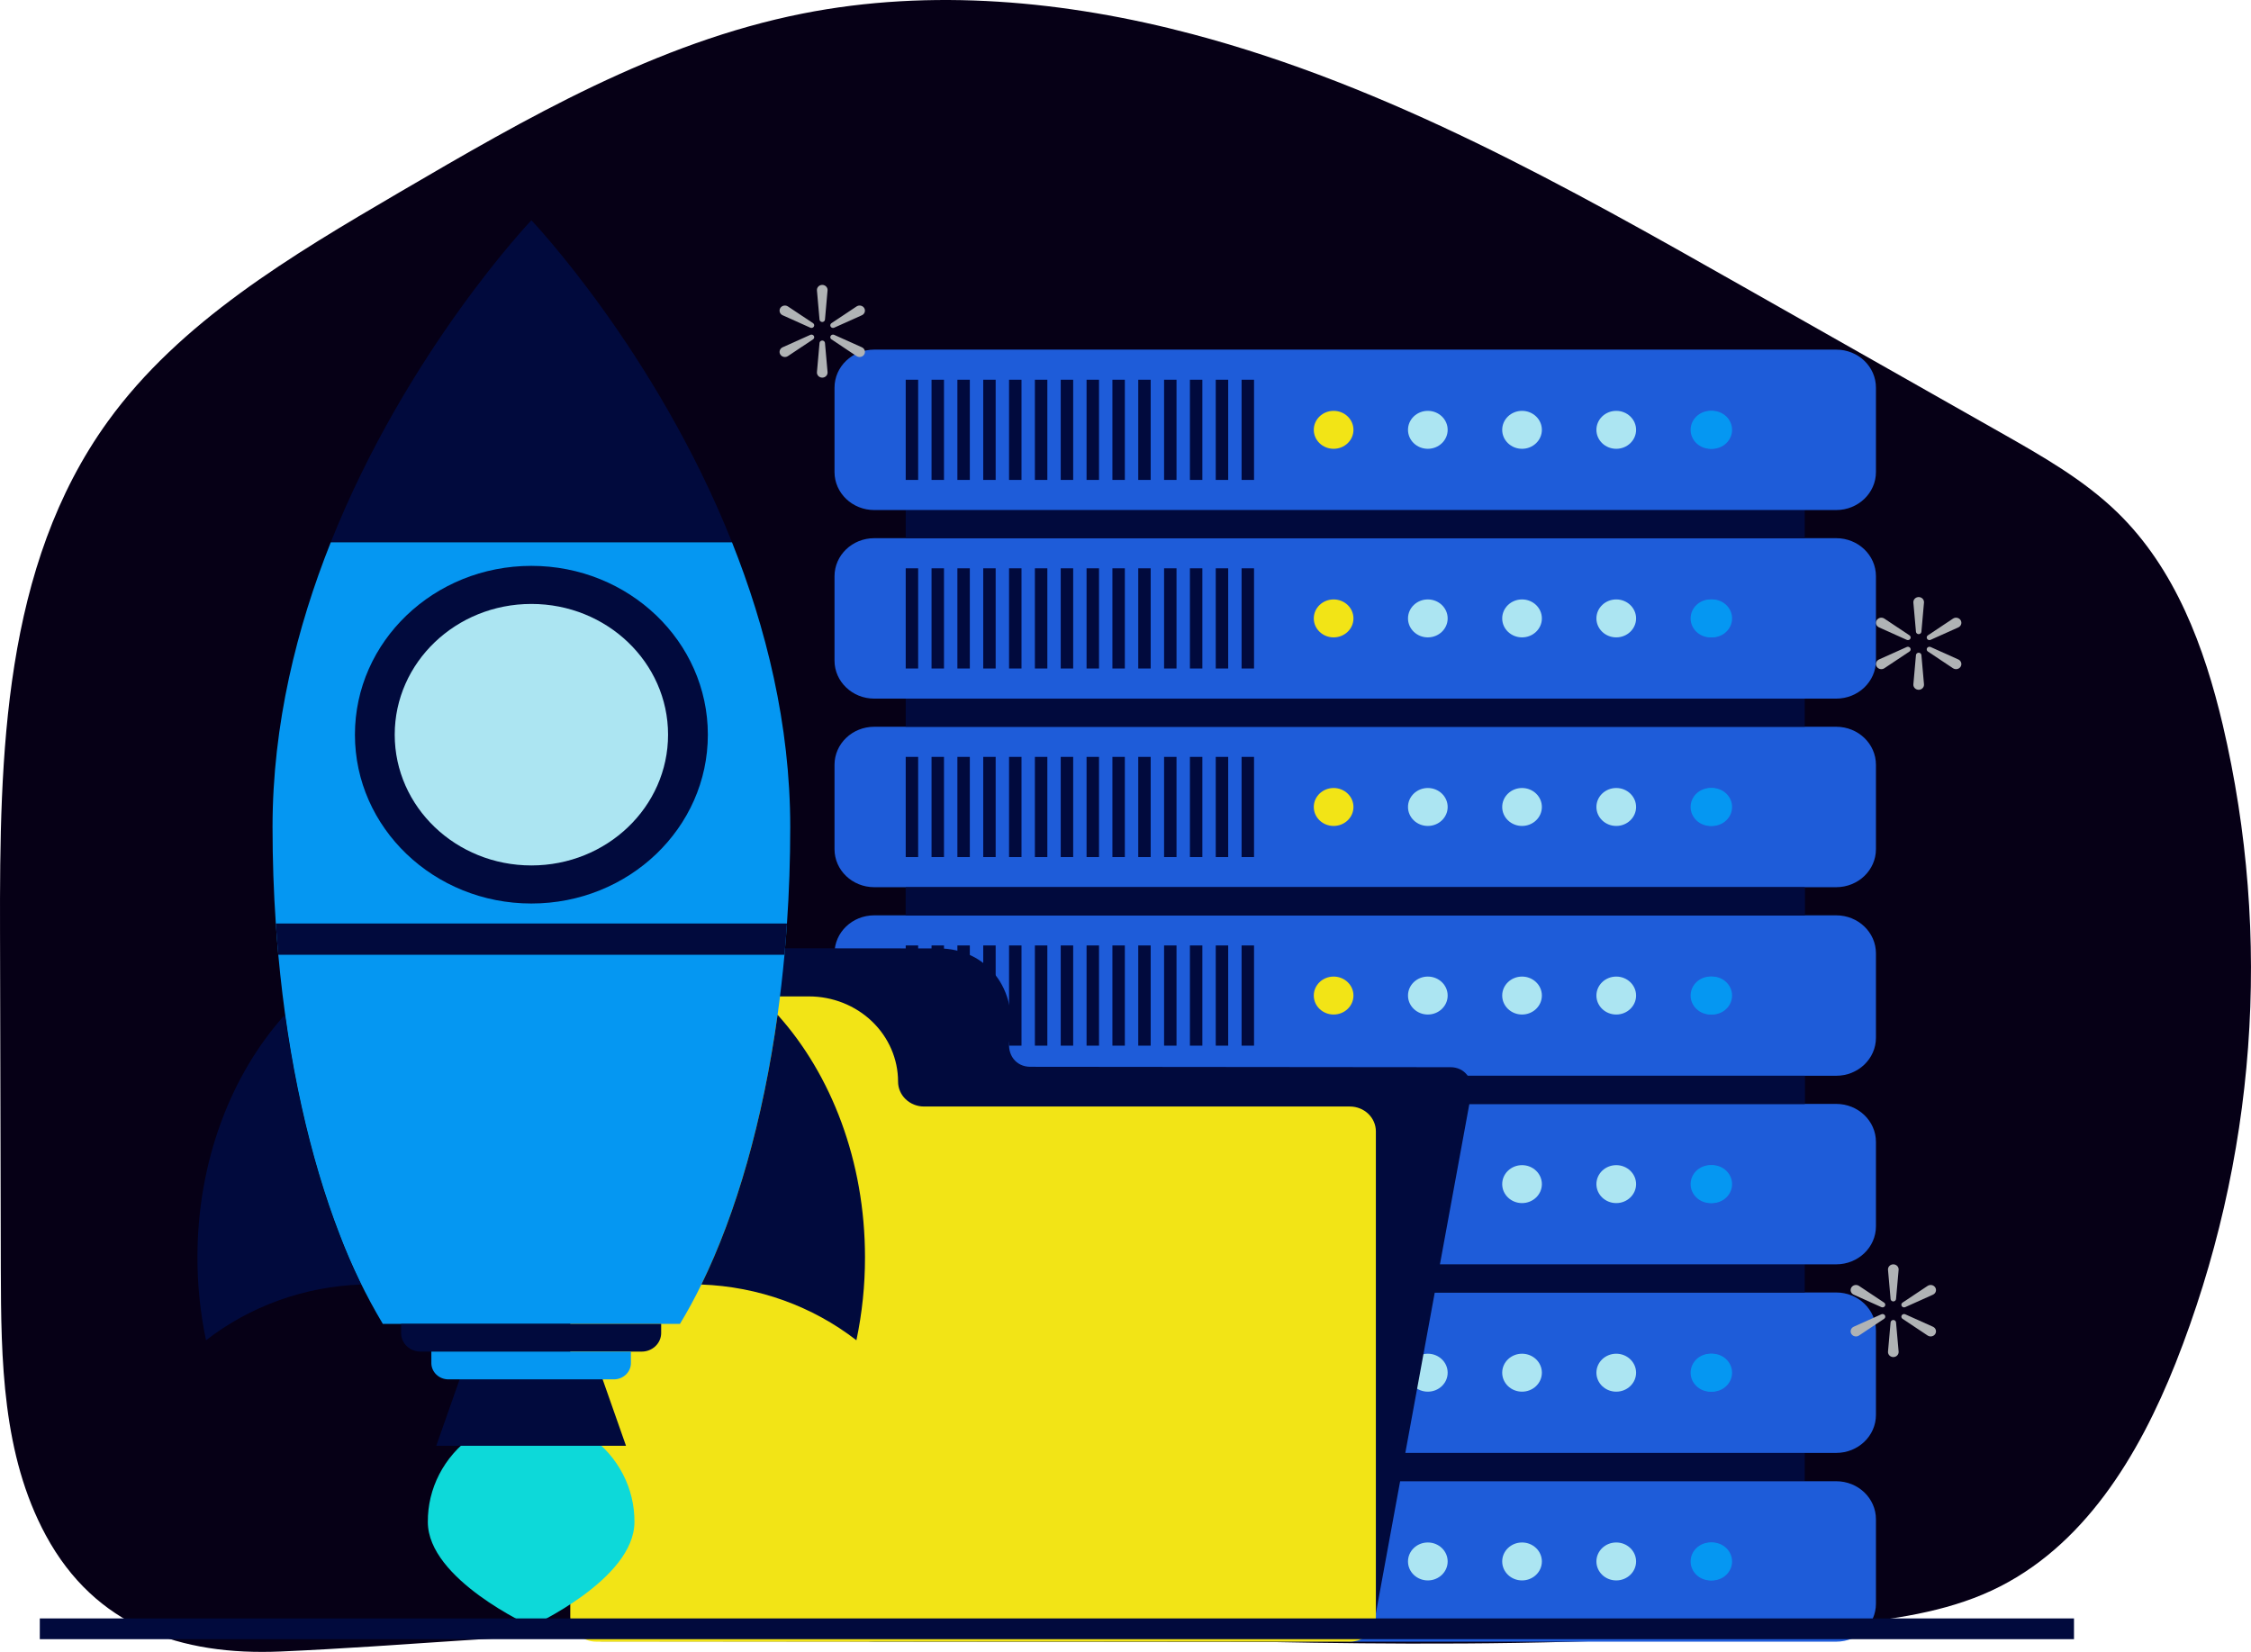
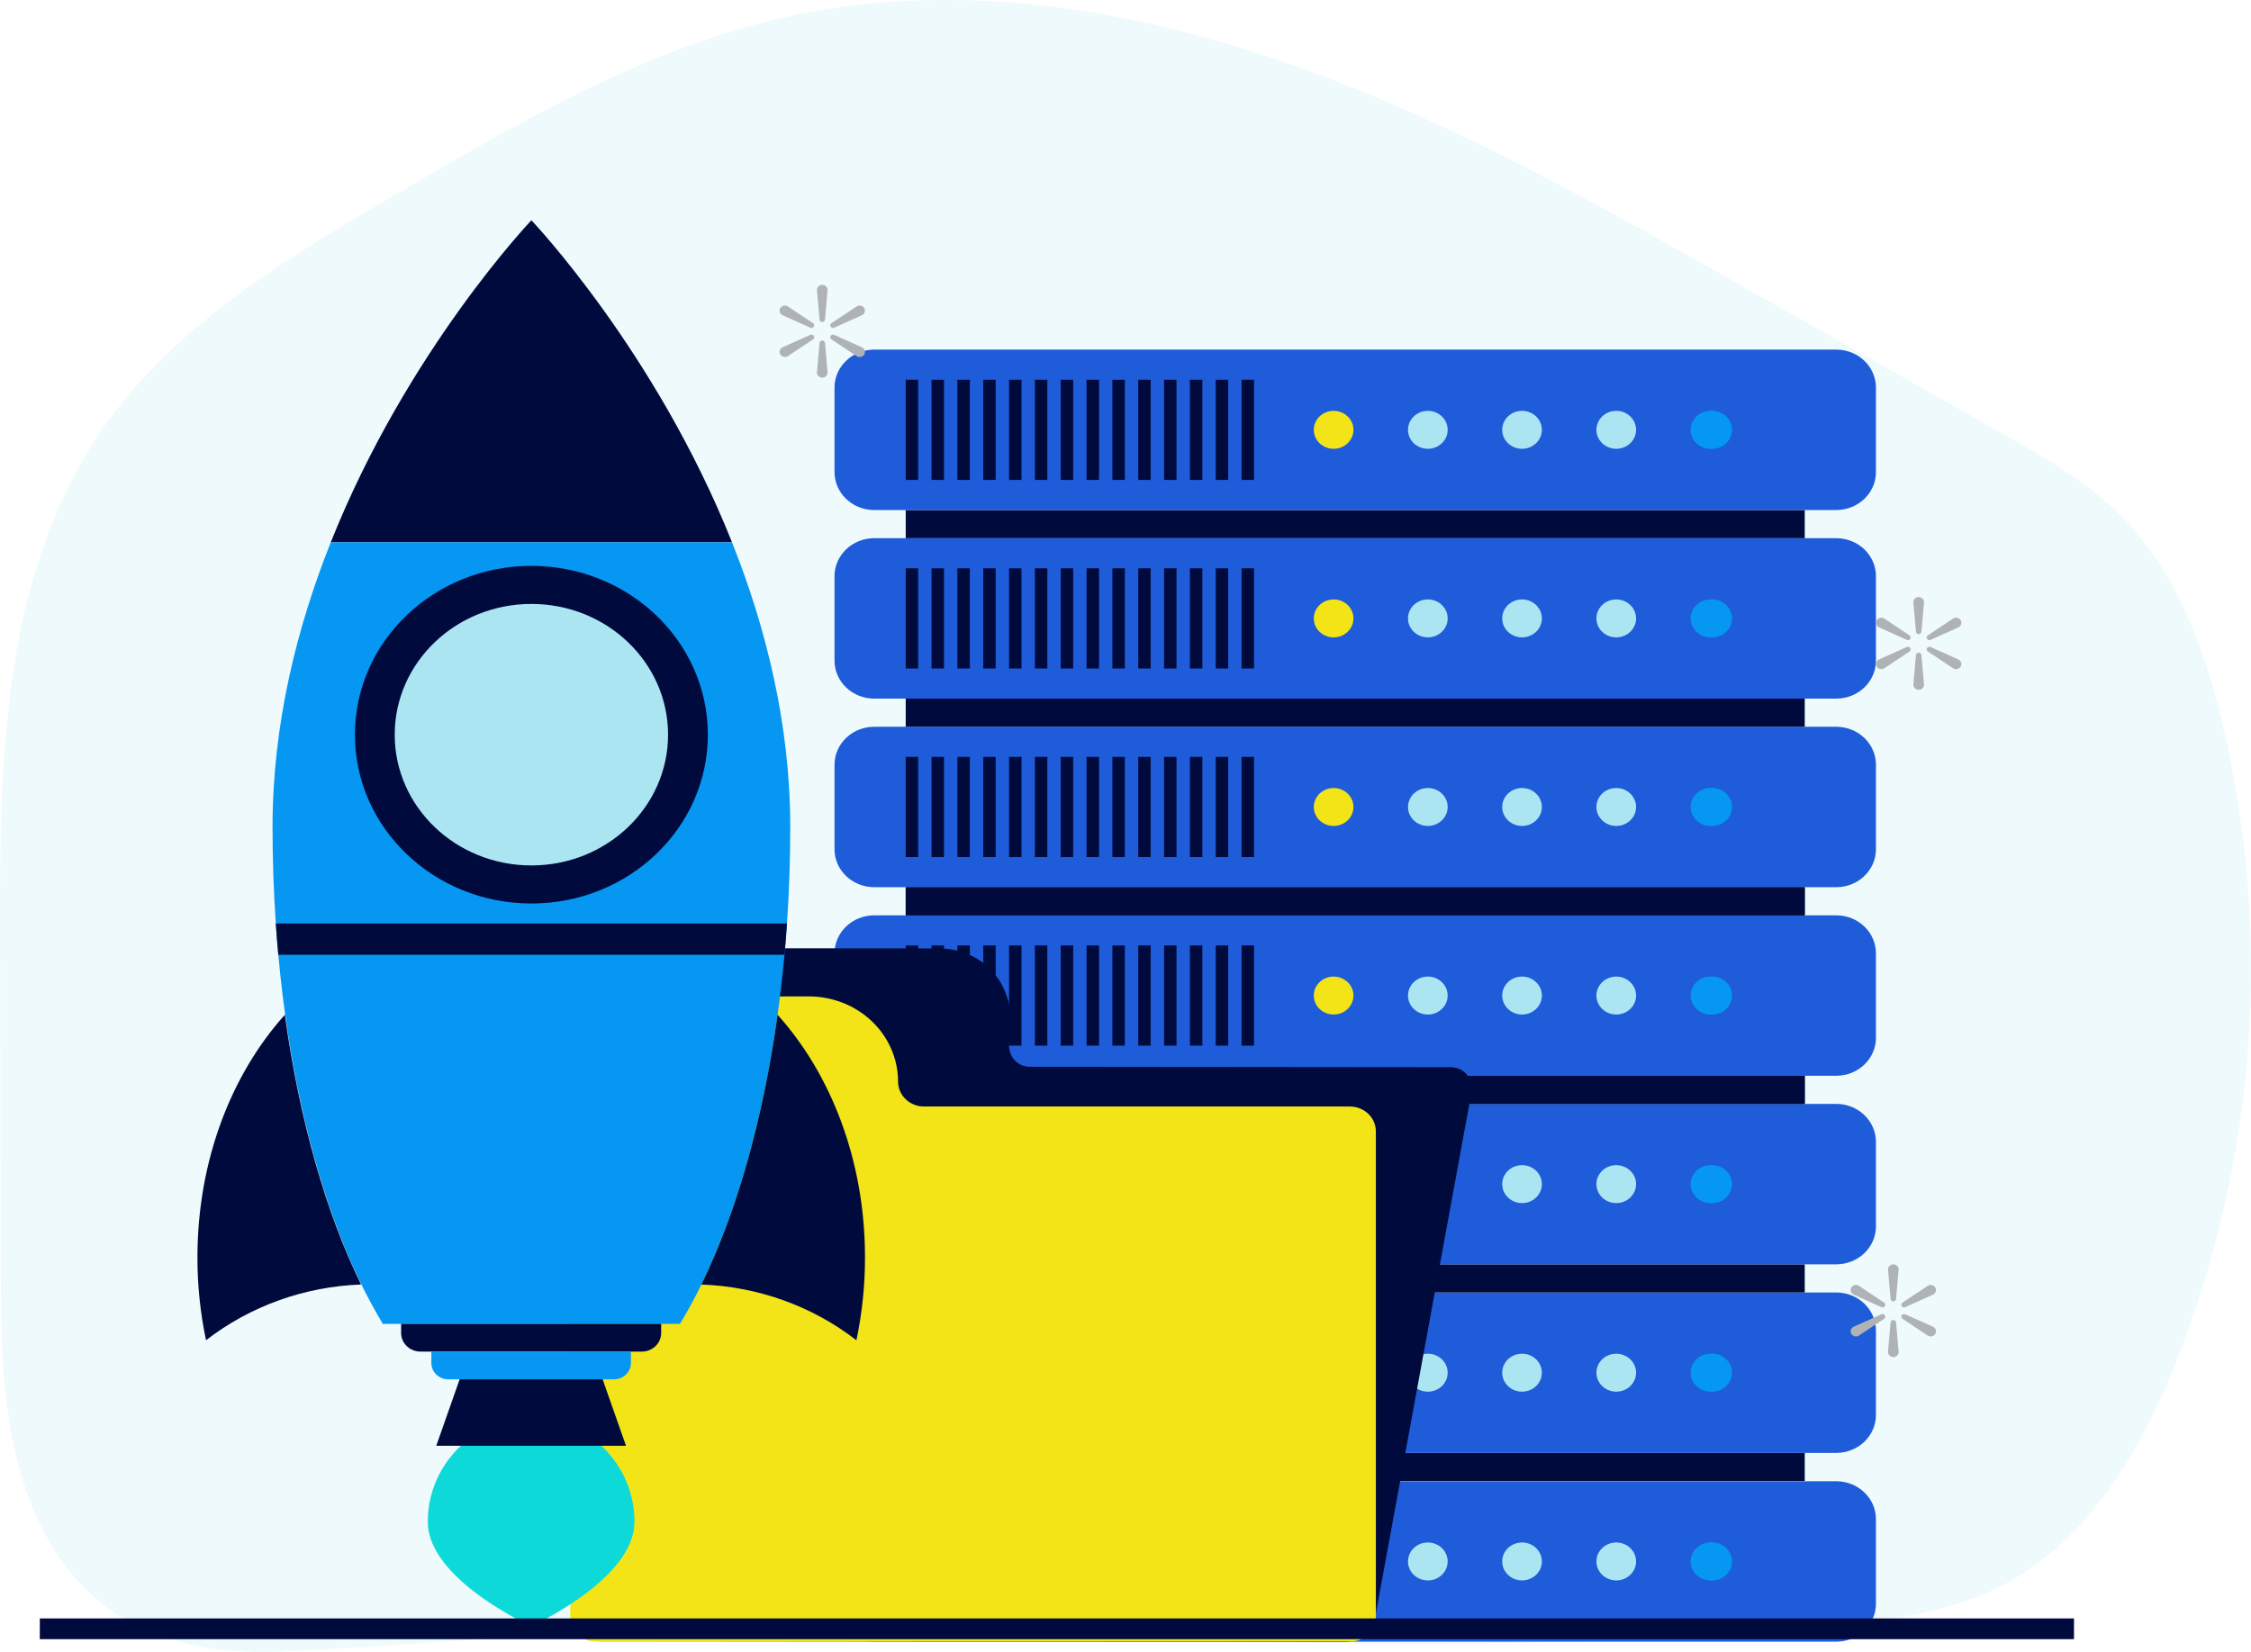
<svg xmlns="http://www.w3.org/2000/svg" width="857" height="629" viewBox="0 0 857 629" fill="none">
-   <path d="M700.652 618.684C720.352 616.633 740.382 613.945 758.209 605.666C793.361 589.341 814.353 554.087 828.261 519.149C858.969 441.527 865.222 356.994 846.248 276.007C839.263 246.478 828.269 216.599 806.051 195.043C793.282 182.653 777.445 173.644 761.799 164.775L663.043 108.798C596.37 71.006 528.703 32.803 454.023 13.008C405.811 0.229 354.566 -4.554 305.579 5.157C250.004 16.174 200.34 44.989 151.921 73.322C110.804 97.382 68.465 122.527 41.055 160.458C1.144 215.692 -0.148 287.546 0.01 354.697C0.111 397.557 0.211 440.416 0.312 483.276C0.394 517.849 0.843 553.936 17.459 584.636C36.209 619.28 68.712 630.501 106.919 628.843C153.04 626.842 199.02 622.109 245.337 621.374C342.424 619.834 439.422 625.595 536.494 625.835C591.287 625.969 646.152 624.359 700.652 618.684Z" fill="#060016" />
+   <path d="M700.652 618.684C720.352 616.633 740.382 613.945 758.209 605.666C793.361 589.341 814.353 554.087 828.261 519.149C858.969 441.527 865.222 356.994 846.248 276.007C839.263 246.478 828.269 216.599 806.051 195.043C793.282 182.653 777.445 173.644 761.799 164.775L663.043 108.798C596.37 71.006 528.703 32.803 454.023 13.008C405.811 0.229 354.566 -4.554 305.579 5.157C250.004 16.174 200.34 44.989 151.921 73.322C110.804 97.382 68.465 122.527 41.055 160.458C1.144 215.692 -0.148 287.546 0.01 354.697C0.111 397.557 0.211 440.416 0.312 483.276C0.394 517.849 0.843 553.936 17.459 584.636C36.209 619.28 68.712 630.501 106.919 628.843C153.04 626.842 199.02 622.109 245.337 621.374C342.424 619.834 439.422 625.595 536.494 625.835C591.287 625.969 646.152 624.359 700.652 618.684Z" fill="#eefafc" />
  <path d="M687.103 553.229H344.823V563.946H687.103V553.229Z" fill="#010A3D" />
  <path d="M699.087 564.017H332.838C324.488 564.017 317.718 570.495 317.718 578.485V610.636C317.718 618.626 324.488 625.104 332.838 625.104H699.087C707.438 625.104 714.208 618.626 714.208 610.636V578.485C714.208 570.495 707.438 564.017 699.087 564.017Z" fill="#1E5CD9" />
  <path d="M349.559 613.637V575.485H344.823V613.637H349.559Z" fill="#010A3D" />
  <path d="M359.395 613.637V575.485H354.659V613.637H359.395Z" fill="#010A3D" />
  <path d="M369.232 613.637V575.485H364.496V613.637H369.232Z" fill="#010A3D" />
  <path d="M379.068 613.637V575.485H374.332V613.637H379.068Z" fill="#010A3D" />
  <path d="M388.905 613.637V575.485H384.169V613.637H388.905Z" fill="#010A3D" />
  <path d="M398.742 613.637V575.485H394.005V613.637H398.742Z" fill="#010A3D" />
  <path d="M408.578 613.637V575.485H403.842V613.637H408.578Z" fill="#010A3D" />
  <path d="M418.415 613.637V575.485H413.679V613.637H418.415Z" fill="#010A3D" />
  <path d="M428.251 613.637V575.485H423.515V613.637H428.251Z" fill="#010A3D" />
  <path d="M438.088 613.637V575.485H433.352V613.637H438.088Z" fill="#010A3D" />
  <path d="M447.924 613.637V575.485H443.188V613.637H447.924Z" fill="#010A3D" />
  <path d="M457.761 613.637V575.485H453.025V613.637H457.761Z" fill="#010A3D" />
  <path d="M467.597 613.637V575.485H462.861V613.637H467.597Z" fill="#010A3D" />
  <path d="M477.434 613.637V575.485H472.698V613.637H477.434Z" fill="#010A3D" />
  <path d="M507.736 601.786C511.906 601.786 515.287 598.551 515.287 594.561C515.287 590.57 511.906 587.335 507.736 587.335C503.566 587.335 500.185 590.57 500.185 594.561C500.185 598.551 503.566 601.786 507.736 601.786Z" fill="#F2E416" />
  <path d="M543.603 601.786C547.773 601.786 551.154 598.551 551.154 594.561C551.154 590.57 547.773 587.335 543.603 587.335C539.433 587.335 536.052 590.57 536.052 594.561C536.052 598.551 539.433 601.786 543.603 601.786Z" fill="#ACE5F2" />
  <path d="M579.47 601.786C583.64 601.786 587.021 598.551 587.021 594.561C587.021 590.57 583.64 587.335 579.47 587.335C575.3 587.335 571.919 590.57 571.919 594.561C571.919 598.551 575.3 601.786 579.47 601.786Z" fill="#ACE5F2" />
  <path d="M615.337 601.786C619.507 601.786 622.888 598.551 622.888 594.561C622.888 590.57 619.507 587.335 615.337 587.335C611.167 587.335 607.786 590.57 607.786 594.561C607.786 598.551 611.167 601.786 615.337 601.786Z" fill="#ACE5F2" />
  <path d="M651.204 601.786C655.374 601.786 658.755 598.551 658.755 594.561C658.755 590.57 655.374 587.335 651.204 587.335C647.034 587.335 643.653 590.57 643.653 594.561C643.653 598.551 647.034 601.786 651.204 601.786Z" fill="#0597F2" />
  <path d="M651.88 601.786C656.05 601.786 659.431 598.551 659.431 594.561C659.431 590.57 656.05 587.335 651.88 587.335C647.71 587.335 644.329 590.57 644.329 594.561C644.329 598.551 647.71 601.786 651.88 601.786Z" fill="#0597F2" />
  <path d="M699.087 492.142H332.838C324.488 492.142 317.718 498.62 317.718 506.61V538.761C317.718 546.752 324.488 553.229 332.838 553.229H699.087C707.438 553.229 714.208 546.752 714.208 538.761V506.61C714.208 498.62 707.438 492.142 699.087 492.142Z" fill="#1E5CD9" />
  <path d="M349.559 541.762V503.61H344.823V541.762H349.559Z" fill="#010A3D" />
  <path d="M359.395 541.762V503.61H354.659V541.762H359.395Z" fill="#010A3D" />
  <path d="M369.232 541.762V503.61H364.496V541.762H369.232Z" fill="#010A3D" />
  <path d="M379.068 541.762V503.61H374.332V541.762H379.068Z" fill="#010A3D" />
  <path d="M388.905 541.762V503.61H384.169V541.762H388.905Z" fill="#010A3D" />
  <path d="M398.742 541.762V503.61H394.005V541.762H398.742Z" fill="#010A3D" />
  <path d="M408.578 541.762V503.61H403.842V541.762H408.578Z" fill="#010A3D" />
  <path d="M418.415 541.762V503.61H413.679V541.762H418.415Z" fill="#010A3D" />
  <path d="M428.251 541.762V503.61H423.515V541.762H428.251Z" fill="#010A3D" />
  <path d="M438.088 541.762V503.61H433.352V541.762H438.088Z" fill="#010A3D" />
  <path d="M447.924 541.762V503.61H443.188V541.762H447.924Z" fill="#010A3D" />
  <path d="M457.761 541.762V503.61H453.025V541.762H457.761Z" fill="#010A3D" />
  <path d="M467.597 541.762V503.61H462.861V541.762H467.597Z" fill="#010A3D" />
  <path d="M477.434 541.762V503.61H472.698V541.762H477.434Z" fill="#010A3D" />
  <path d="M507.736 529.911C511.906 529.911 515.287 526.676 515.287 522.686C515.287 518.695 511.906 515.46 507.736 515.46C503.566 515.46 500.185 518.695 500.185 522.686C500.185 526.676 503.566 529.911 507.736 529.911Z" fill="#F2E416" />
  <path d="M543.603 529.911C547.773 529.911 551.154 526.676 551.154 522.686C551.154 518.695 547.773 515.46 543.603 515.46C539.433 515.46 536.052 518.695 536.052 522.686C536.052 526.676 539.433 529.911 543.603 529.911Z" fill="#ACE5F2" />
  <path d="M579.47 529.911C583.64 529.911 587.021 526.676 587.021 522.686C587.021 518.695 583.64 515.46 579.47 515.46C575.3 515.46 571.919 518.695 571.919 522.686C571.919 526.676 575.3 529.911 579.47 529.911Z" fill="#ACE5F2" />
  <path d="M615.337 529.911C619.507 529.911 622.888 526.676 622.888 522.686C622.888 518.695 619.507 515.46 615.337 515.46C611.167 515.46 607.786 518.695 607.786 522.686C607.786 526.676 611.167 529.911 615.337 529.911Z" fill="#ACE5F2" />
  <path d="M651.204 529.911C655.374 529.911 658.755 526.676 658.755 522.686C658.755 518.695 655.374 515.46 651.204 515.46C647.034 515.46 643.653 518.695 643.653 522.686C643.653 526.676 647.034 529.911 651.204 529.911Z" fill="#0597F2" />
  <path d="M651.88 529.911C656.05 529.911 659.431 526.676 659.431 522.686C659.431 518.695 656.05 515.46 651.88 515.46C647.71 515.46 644.329 518.695 644.329 522.686C644.329 526.676 647.71 529.911 651.88 529.911Z" fill="#0597F2" />
  <path d="M687.103 481.425H344.823V492.142H687.103V481.425Z" fill="#010A3D" />
  <path d="M699.087 420.339H332.838C324.488 420.339 317.718 426.816 317.718 434.807V466.958C317.718 474.948 324.488 481.426 332.838 481.426H699.087C707.438 481.426 714.208 474.948 714.208 466.958V434.807C714.208 426.816 707.438 420.339 699.087 420.339Z" fill="#1E5CD9" />
  <path d="M349.559 469.958V431.806H344.823V469.958H349.559Z" fill="#010A3D" />
  <path d="M359.395 469.959V431.806H354.659V469.959H359.395Z" fill="#010A3D" />
  <path d="M369.232 469.959V431.806H364.496V469.959H369.232Z" fill="#010A3D" />
  <path d="M379.068 469.958V431.806H374.332V469.958H379.068Z" fill="#010A3D" />
  <path d="M388.905 469.959V431.806H384.169V469.959H388.905Z" fill="#010A3D" />
  <path d="M398.742 469.958V431.806H394.005V469.958H398.742Z" fill="#010A3D" />
  <path d="M408.578 469.959V431.806H403.842V469.959H408.578Z" fill="#010A3D" />
  <path d="M418.415 469.959V431.806H413.679V469.959H418.415Z" fill="#010A3D" />
  <path d="M428.251 469.958V431.806H423.515V469.958H428.251Z" fill="#010A3D" />
  <path d="M438.088 469.959V431.806H433.352V469.959H438.088Z" fill="#010A3D" />
  <path d="M447.924 469.958V431.806H443.188V469.958H447.924Z" fill="#010A3D" />
  <path d="M457.761 469.959V431.806H453.025V469.959H457.761Z" fill="#010A3D" />
  <path d="M467.597 469.959V431.806H462.861V469.959H467.597Z" fill="#010A3D" />
  <path d="M477.434 469.959V431.806H472.698V469.959H477.434Z" fill="#010A3D" />
  <path d="M507.736 458.107C511.906 458.107 515.287 454.872 515.287 450.882C515.287 446.892 511.906 443.657 507.736 443.657C503.566 443.657 500.185 446.892 500.185 450.882C500.185 454.872 503.566 458.107 507.736 458.107Z" fill="#F2E416" />
  <path d="M543.603 458.107C547.773 458.107 551.154 454.872 551.154 450.882C551.154 446.892 547.773 443.657 543.603 443.657C539.433 443.657 536.052 446.892 536.052 450.882C536.052 454.872 539.433 458.107 543.603 458.107Z" fill="#ACE5F2" />
  <path d="M579.47 458.107C583.64 458.107 587.021 454.872 587.021 450.882C587.021 446.892 583.64 443.657 579.47 443.657C575.3 443.657 571.919 446.892 571.919 450.882C571.919 454.872 575.3 458.107 579.47 458.107Z" fill="#ACE5F2" />
  <path d="M615.337 458.107C619.507 458.107 622.888 454.872 622.888 450.882C622.888 446.892 619.507 443.657 615.337 443.657C611.167 443.657 607.786 446.892 607.786 450.882C607.786 454.872 611.167 458.107 615.337 458.107Z" fill="#ACE5F2" />
  <path d="M651.204 458.107C655.374 458.107 658.755 454.872 658.755 450.882C658.755 446.892 655.374 443.657 651.204 443.657C647.034 443.657 643.653 446.892 643.653 450.882C643.653 454.872 647.034 458.107 651.204 458.107Z" fill="#0597F2" />
  <path d="M651.88 458.107C656.05 458.107 659.431 454.872 659.431 450.882C659.431 446.892 656.05 443.657 651.88 443.657C647.71 443.657 644.329 446.892 644.329 450.882C644.329 454.872 647.71 458.107 651.88 458.107Z" fill="#0597F2" />
  <path d="M687.103 409.622H344.823V420.339H687.103V409.622Z" fill="#010A3D" />
  <path d="M699.087 348.535H332.838C324.488 348.535 317.718 355.013 317.718 363.003V395.154C317.718 403.144 324.488 409.622 332.838 409.622H699.087C707.438 409.622 714.208 403.144 714.208 395.154V363.003C714.208 355.013 707.438 348.535 699.087 348.535Z" fill="#1E5CD9" />
  <path d="M349.559 398.155V360.003H344.823V398.155H349.559Z" fill="#010A3D" />
  <path d="M359.395 398.155V360.003H354.659V398.155H359.395Z" fill="#010A3D" />
  <path d="M369.232 398.155V360.003H364.496V398.155H369.232Z" fill="#010A3D" />
  <path d="M379.068 398.155V360.003H374.332V398.155H379.068Z" fill="#010A3D" />
  <path d="M388.905 398.155V360.003H384.169V398.155H388.905Z" fill="#010A3D" />
  <path d="M398.742 398.155V360.003H394.005V398.155H398.742Z" fill="#010A3D" />
  <path d="M408.578 398.155V360.003H403.842V398.155H408.578Z" fill="#010A3D" />
  <path d="M418.415 398.155V360.003H413.679V398.155H418.415Z" fill="#010A3D" />
  <path d="M428.251 398.155V360.003H423.515V398.155H428.251Z" fill="#010A3D" />
  <path d="M438.088 398.155V360.003H433.352V398.155H438.088Z" fill="#010A3D" />
  <path d="M447.924 398.155V360.003H443.188V398.155H447.924Z" fill="#010A3D" />
  <path d="M457.761 398.155V360.003H453.025V398.155H457.761Z" fill="#010A3D" />
  <path d="M467.597 398.155V360.003H462.861V398.155H467.597Z" fill="#010A3D" />
  <path d="M477.434 398.155V360.003H472.698V398.155H477.434Z" fill="#010A3D" />
  <path d="M507.736 386.304C511.906 386.304 515.287 383.069 515.287 379.078C515.287 375.088 511.906 371.853 507.736 371.853C503.566 371.853 500.185 375.088 500.185 379.078C500.185 383.069 503.566 386.304 507.736 386.304Z" fill="#F2E416" />
  <path d="M543.603 386.304C547.773 386.304 551.154 383.069 551.154 379.078C551.154 375.088 547.773 371.853 543.603 371.853C539.433 371.853 536.052 375.088 536.052 379.078C536.052 383.069 539.433 386.304 543.603 386.304Z" fill="#ACE5F2" />
  <path d="M579.47 386.304C583.64 386.304 587.021 383.069 587.021 379.078C587.021 375.088 583.64 371.853 579.47 371.853C575.3 371.853 571.919 375.088 571.919 379.078C571.919 383.069 575.3 386.304 579.47 386.304Z" fill="#ACE5F2" />
  <path d="M615.337 386.304C619.507 386.304 622.888 383.069 622.888 379.078C622.888 375.088 619.507 371.853 615.337 371.853C611.167 371.853 607.786 375.088 607.786 379.078C607.786 383.069 611.167 386.304 615.337 386.304Z" fill="#ACE5F2" />
  <path d="M651.204 386.304C655.374 386.304 658.755 383.069 658.755 379.078C658.755 375.088 655.374 371.853 651.204 371.853C647.034 371.853 643.653 375.088 643.653 379.078C643.653 383.069 647.034 386.304 651.204 386.304Z" fill="#0597F2" />
  <path d="M651.88 386.304C656.05 386.304 659.431 383.069 659.431 379.078C659.431 375.088 656.05 371.853 651.88 371.853C647.71 371.853 644.329 375.088 644.329 379.078C644.329 383.069 647.71 386.304 651.88 386.304Z" fill="#0597F2" />
  <path d="M687.103 409.622H344.823V420.339H687.103V409.622Z" fill="#010A3D" />
  <path d="M687.103 337.818H344.823V348.535H687.103V337.818Z" fill="#010A3D" />
  <path d="M699.087 276.732H332.838C324.488 276.732 317.718 283.209 317.718 291.2V323.35C317.718 331.341 324.488 337.818 332.838 337.818H699.087C707.438 337.818 714.208 331.341 714.208 323.35V291.2C714.208 283.209 707.438 276.732 699.087 276.732Z" fill="#1E5CD9" />
  <path d="M349.559 326.351V288.199H344.823V326.351H349.559Z" fill="#010A3D" />
  <path d="M359.395 326.351V288.199H354.659V326.351H359.395Z" fill="#010A3D" />
  <path d="M369.232 326.351V288.199H364.496V326.351H369.232Z" fill="#010A3D" />
  <path d="M379.068 326.351V288.199H374.332V326.351H379.068Z" fill="#010A3D" />
  <path d="M388.905 326.351V288.199H384.169V326.351H388.905Z" fill="#010A3D" />
  <path d="M398.742 326.351V288.199H394.005V326.351H398.742Z" fill="#010A3D" />
  <path d="M408.578 326.351V288.199H403.842V326.351H408.578Z" fill="#010A3D" />
  <path d="M418.415 326.351V288.199H413.679V326.351H418.415Z" fill="#010A3D" />
  <path d="M428.251 326.351V288.199H423.515V326.351H428.251Z" fill="#010A3D" />
  <path d="M438.088 326.351V288.199H433.352V326.351H438.088Z" fill="#010A3D" />
  <path d="M447.924 326.351V288.199H443.188V326.351H447.924Z" fill="#010A3D" />
  <path d="M457.761 326.351V288.199H453.025V326.351H457.761Z" fill="#010A3D" />
  <path d="M467.597 326.351V288.199H462.861V326.351H467.597Z" fill="#010A3D" />
  <path d="M477.434 326.351V288.199H472.698V326.351H477.434Z" fill="#010A3D" />
  <path d="M507.736 314.5C511.906 314.5 515.287 311.265 515.287 307.275C515.287 303.285 511.906 300.05 507.736 300.05C503.566 300.05 500.185 303.285 500.185 307.275C500.185 311.265 503.566 314.5 507.736 314.5Z" fill="#F2E416" />
  <path d="M543.603 314.5C547.773 314.5 551.154 311.265 551.154 307.275C551.154 303.285 547.773 300.05 543.603 300.05C539.433 300.05 536.052 303.285 536.052 307.275C536.052 311.265 539.433 314.5 543.603 314.5Z" fill="#ACE5F2" />
  <path d="M579.47 314.5C583.64 314.5 587.021 311.265 587.021 307.275C587.021 303.285 583.64 300.05 579.47 300.05C575.3 300.05 571.919 303.285 571.919 307.275C571.919 311.265 575.3 314.5 579.47 314.5Z" fill="#ACE5F2" />
  <path d="M615.337 314.5C619.507 314.5 622.888 311.265 622.888 307.275C622.888 303.285 619.507 300.05 615.337 300.05C611.167 300.05 607.786 303.285 607.786 307.275C607.786 311.265 611.167 314.5 615.337 314.5Z" fill="#ACE5F2" />
  <path d="M651.204 314.5C655.374 314.5 658.755 311.265 658.755 307.275C658.755 303.285 655.374 300.05 651.204 300.05C647.034 300.05 643.653 303.285 643.653 307.275C643.653 311.265 647.034 314.5 651.204 314.5Z" fill="#0597F2" />
  <path d="M651.88 314.5C656.05 314.5 659.431 311.265 659.431 307.275C659.431 303.285 656.05 300.05 651.88 300.05C647.71 300.05 644.329 303.285 644.329 307.275C644.329 311.265 647.71 314.5 651.88 314.5Z" fill="#0597F2" />
  <path d="M687.103 337.818H344.823V348.535H687.103V337.818Z" fill="#010A3D" />
  <path d="M687.103 266.015H344.823V276.732H687.103V266.015Z" fill="#010A3D" />
  <path d="M699.087 204.928H332.838C324.488 204.928 317.718 211.405 317.718 219.396V251.547C317.718 259.537 324.488 266.015 332.838 266.015H699.087C707.438 266.015 714.208 259.537 714.208 251.547V219.396C714.208 211.405 707.438 204.928 699.087 204.928Z" fill="#1E5CD9" />
  <path d="M349.559 254.548V216.396H344.823V254.548H349.559Z" fill="#010A3D" />
  <path d="M359.395 254.548V216.396H354.659V254.548H359.395Z" fill="#010A3D" />
  <path d="M369.232 254.548V216.396H364.496V254.548H369.232Z" fill="#010A3D" />
  <path d="M379.068 254.548V216.396H374.332V254.548H379.068Z" fill="#010A3D" />
  <path d="M388.905 254.548V216.396H384.169V254.548H388.905Z" fill="#010A3D" />
  <path d="M398.742 254.548V216.396H394.005V254.548H398.742Z" fill="#010A3D" />
  <path d="M408.578 254.548V216.396H403.842V254.548H408.578Z" fill="#010A3D" />
  <path d="M418.415 254.548V216.396H413.678V254.548H418.415Z" fill="#010A3D" />
  <path d="M428.251 254.548V216.396H423.515V254.548H428.251Z" fill="#010A3D" />
  <path d="M438.088 254.548V216.396H433.352V254.548H438.088Z" fill="#010A3D" />
  <path d="M447.924 254.548V216.396H443.188V254.548H447.924Z" fill="#010A3D" />
  <path d="M457.761 254.548V216.396H453.025V254.548H457.761Z" fill="#010A3D" />
  <path d="M467.597 254.548V216.396H462.861V254.548H467.597Z" fill="#010A3D" />
  <path d="M477.434 254.548V216.396H472.698V254.548H477.434Z" fill="#010A3D" />
  <path d="M507.736 242.696C511.906 242.696 515.287 239.462 515.287 235.471C515.287 231.481 511.906 228.246 507.736 228.246C503.566 228.246 500.185 231.481 500.185 235.471C500.185 239.462 503.566 242.696 507.736 242.696Z" fill="#F2E416" />
  <path d="M543.603 242.696C547.773 242.696 551.154 239.462 551.154 235.471C551.154 231.481 547.773 228.246 543.603 228.246C539.433 228.246 536.052 231.481 536.052 235.471C536.052 239.462 539.433 242.696 543.603 242.696Z" fill="#ACE5F2" />
  <path d="M579.47 242.696C583.64 242.696 587.021 239.462 587.021 235.471C587.021 231.481 583.64 228.246 579.47 228.246C575.3 228.246 571.919 231.481 571.919 235.471C571.919 239.462 575.3 242.696 579.47 242.696Z" fill="#ACE5F2" />
  <path d="M615.337 242.696C619.507 242.696 622.888 239.462 622.888 235.471C622.888 231.481 619.507 228.246 615.337 228.246C611.167 228.246 607.786 231.481 607.786 235.471C607.786 239.462 611.167 242.696 615.337 242.696Z" fill="#ACE5F2" />
  <path d="M651.204 242.696C655.374 242.696 658.755 239.462 658.755 235.471C658.755 231.481 655.374 228.246 651.204 228.246C647.034 228.246 643.653 231.481 643.653 235.471C643.653 239.462 647.034 242.696 651.204 242.696Z" fill="#0597F2" />
  <path d="M651.88 242.696C656.05 242.696 659.431 239.462 659.431 235.471C659.431 231.481 656.05 228.246 651.88 228.246C647.71 228.246 644.329 231.481 644.329 235.471C644.329 239.462 647.71 242.696 651.88 242.696Z" fill="#0597F2" />
  <path d="M687.103 194.211H344.823V204.928H687.103V194.211Z" fill="#010A3D" />
  <path d="M699.087 133.125H332.838C324.488 133.125 317.718 139.602 317.718 147.592V179.743C317.718 187.734 324.488 194.211 332.838 194.211H699.087C707.438 194.211 714.208 187.734 714.208 179.743V147.592C714.208 139.602 707.438 133.125 699.087 133.125Z" fill="#1E5CD9" />
  <path d="M349.559 182.744V144.592H344.823V182.744H349.559Z" fill="#010A3D" />
  <path d="M359.395 182.744V144.592H354.659V182.744H359.395Z" fill="#010A3D" />
  <path d="M369.232 182.744V144.592H364.496V182.744H369.232Z" fill="#010A3D" />
  <path d="M379.068 182.744V144.592H374.332V182.744H379.068Z" fill="#010A3D" />
  <path d="M388.905 182.744V144.592H384.169V182.744H388.905Z" fill="#010A3D" />
  <path d="M398.742 182.744V144.592H394.005V182.744H398.742Z" fill="#010A3D" />
  <path d="M408.578 182.744V144.592H403.842V182.744H408.578Z" fill="#010A3D" />
  <path d="M418.415 182.744V144.592H413.679V182.744H418.415Z" fill="#010A3D" />
  <path d="M428.251 182.744V144.592H423.515V182.744H428.251Z" fill="#010A3D" />
  <path d="M438.088 182.744V144.592H433.352V182.744H438.088Z" fill="#010A3D" />
  <path d="M447.924 182.744V144.592H443.188V182.744H447.924Z" fill="#010A3D" />
  <path d="M457.761 182.744V144.592H453.025V182.744H457.761Z" fill="#010A3D" />
  <path d="M467.597 182.744V144.592H462.861V182.744H467.597Z" fill="#010A3D" />
  <path d="M477.434 182.744V144.592H472.698V182.744H477.434Z" fill="#010A3D" />
  <path d="M507.736 170.893C511.906 170.893 515.287 167.658 515.287 163.668C515.287 159.677 511.906 156.443 507.736 156.443C503.566 156.443 500.185 159.677 500.185 163.668C500.185 167.658 503.566 170.893 507.736 170.893Z" fill="#F2E416" />
  <path d="M543.603 170.893C547.773 170.893 551.154 167.658 551.154 163.668C551.154 159.677 547.773 156.443 543.603 156.443C539.433 156.443 536.052 159.677 536.052 163.668C536.052 167.658 539.433 170.893 543.603 170.893Z" fill="#ACE5F2" />
  <path d="M579.47 170.893C583.64 170.893 587.021 167.658 587.021 163.668C587.021 159.677 583.64 156.443 579.47 156.443C575.3 156.443 571.919 159.677 571.919 163.668C571.919 167.658 575.3 170.893 579.47 170.893Z" fill="#ACE5F2" />
  <path d="M615.337 170.893C619.507 170.893 622.888 167.658 622.888 163.668C622.888 159.677 619.507 156.443 615.337 156.443C611.167 156.443 607.786 159.677 607.786 163.668C607.786 167.658 611.167 170.893 615.337 170.893Z" fill="#ACE5F2" />
  <path d="M651.204 170.893C655.374 170.893 658.755 167.658 658.755 163.668C658.755 159.677 655.374 156.443 651.204 156.443C647.034 156.443 643.653 159.677 643.653 163.668C643.653 167.658 647.034 170.893 651.204 170.893Z" fill="#0597F2" />
  <path d="M651.88 170.893C656.05 170.893 659.431 167.658 659.431 163.668C659.431 159.677 656.05 156.443 651.88 156.443C647.71 156.443 644.329 159.677 644.329 163.668C644.329 167.658 647.71 170.893 651.88 170.893Z" fill="#0597F2" />
  <path d="M560.116 416.533L523.69 615.071C522.659 620.686 517.453 625.234 512.062 625.229L228.93 624.96C223.539 624.955 220.003 620.398 221.034 614.783L265.723 371.213C266.753 365.598 271.959 361.05 277.351 361.055L357.263 361.131C375.75 361.149 387.873 376.772 384.34 396.026C383.31 401.642 386.845 406.198 392.237 406.204L552.22 406.356C557.611 406.361 561.147 410.917 560.116 416.533Z" fill="#010A3D" />
  <path d="M523.821 430.798V615.638C523.821 618.148 522.779 620.556 520.924 622.331C519.069 624.107 516.552 625.104 513.928 625.104H227.008C224.384 625.104 221.868 624.107 220.013 622.331C218.157 620.556 217.115 618.148 217.115 615.638V388.874C217.115 386.363 218.157 383.956 220.013 382.18C221.868 380.405 224.384 379.408 227.008 379.408H307.99C316.987 379.408 325.615 382.827 331.976 388.914C338.338 395.002 341.912 403.257 341.912 411.866C341.912 413.109 342.168 414.34 342.665 415.488C343.162 416.637 343.891 417.681 344.81 418.56C345.728 419.439 346.819 420.136 348.019 420.612C349.219 421.087 350.506 421.332 351.805 421.332H513.928C515.228 421.332 516.514 421.577 517.714 422.053C518.915 422.528 520.005 423.226 520.924 424.105C521.842 424.984 522.571 426.027 523.068 427.176C523.566 428.324 523.821 429.555 523.821 430.798Z" fill="#F2E416" />
  <path d="M278.698 206.507H125.924C154.982 133.549 202.311 83.872 202.311 83.872C202.311 83.872 249.64 133.549 278.698 206.507Z" fill="#010A3D" />
  <path d="M300.861 314.896C300.861 327.401 300.44 339.673 299.615 351.643C299.348 355.653 299.032 359.625 298.668 363.559C297.956 371.324 297.082 378.941 296.046 386.407C290.471 426.607 280.324 461.967 267.029 489.113C264.432 494.432 261.716 499.423 258.881 504.087H145.741C139.317 493.313 133.857 482.038 129.42 470.383C117.922 440.776 109.66 404.145 105.954 363.559C105.59 359.625 105.274 355.653 105.007 351.643C104.182 339.68 103.761 327.401 103.761 314.896C103.761 275.726 113.05 238.833 125.925 206.507H278.698C291.572 238.833 300.861 275.726 300.861 314.896Z" fill="#0597F2" />
  <path d="M162.885 579.544C162.832 573.252 164.32 567.035 167.229 561.391C170.138 555.748 174.388 550.835 179.638 547.045H224.787C230.037 550.835 234.287 555.748 237.196 561.391C240.105 567.035 241.593 573.251 241.54 579.544C241.54 601.461 202.213 619.229 202.213 619.229C202.213 619.229 162.885 601.462 162.885 579.544Z" fill="#0DD9D9" />
  <path d="M152.706 504.087H251.719V507.569C251.719 509.448 250.938 511.25 249.55 512.579C248.161 513.908 246.277 514.655 244.313 514.655H160.112C158.148 514.655 156.264 513.908 154.875 512.579C153.487 511.25 152.706 509.448 152.706 507.569V504.087Z" fill="#010A3D" />
  <path d="M238.325 550.505H166.099L176.845 519.939H227.579L238.325 550.505Z" fill="#010A3D" />
  <path d="M329.32 478.761C329.333 489.364 328.238 499.941 326.051 510.335C309.298 497.333 288.586 489.885 267.029 489.113C280.324 461.967 290.471 426.607 296.046 386.407C316.47 409.116 329.32 442.076 329.32 478.761Z" fill="#010A3D" />
  <path d="M75.17 478.761C75.157 489.364 76.252 499.941 78.439 510.335C95.193 497.333 115.905 489.885 137.461 489.113C124.166 461.967 114.019 426.607 108.444 386.407C88.02 409.116 75.17 442.076 75.17 478.761Z" fill="#010A3D" />
  <path d="M164.225 514.655H240.2V519.016C240.2 520.662 239.517 522.241 238.3 523.405C237.084 524.569 235.433 525.223 233.713 525.223H170.712C168.992 525.223 167.341 524.569 166.125 523.405C164.908 522.241 164.225 520.662 164.225 519.016V514.655Z" fill="#0597F2" />
  <path d="M202.311 344.032C239.415 344.032 269.493 315.252 269.493 279.75C269.493 244.247 239.415 215.467 202.311 215.467C165.208 215.467 135.129 244.247 135.129 279.75C135.129 315.252 165.208 344.032 202.311 344.032Z" fill="#010A3D" />
  <path d="M202.311 329.537C231.048 329.537 254.344 307.246 254.344 279.75C254.344 252.253 231.048 229.962 202.311 229.962C173.574 229.962 150.278 252.253 150.278 279.75C150.278 307.246 173.574 329.537 202.311 329.537Z" fill="#ACE5F2" />
  <path d="M299.615 351.643C299.348 355.653 299.032 359.625 298.668 363.558H105.954C105.59 359.625 105.274 355.653 105.007 351.643H299.615Z" fill="#010A3D" />
  <path d="M728.457 260.568L729.444 249.427C729.47 249.182 729.59 248.954 729.782 248.788C729.973 248.622 730.222 248.531 730.48 248.531C730.738 248.531 730.987 248.622 731.179 248.788C731.37 248.954 731.49 249.182 731.516 249.427L732.503 260.568C732.524 260.834 732.487 261.102 732.395 261.354C732.303 261.606 732.157 261.837 731.967 262.033C731.777 262.229 731.547 262.385 731.291 262.492C731.035 262.599 730.759 262.654 730.48 262.654C730.201 262.654 729.925 262.599 729.669 262.492C729.413 262.385 729.183 262.229 728.993 262.033C728.803 261.837 728.658 261.606 728.565 261.354C728.473 261.102 728.436 260.834 728.457 260.568Z" fill="#B0B3B5" />
  <path d="M715.377 251.107L725.953 246.355C726.188 246.253 726.455 246.239 726.701 246.314C726.947 246.39 727.154 246.551 727.283 246.765C727.413 246.979 727.454 247.231 727.399 247.473C727.345 247.714 727.199 247.928 726.989 248.072L717.399 254.46C717.169 254.611 716.908 254.714 716.634 254.764C716.359 254.814 716.077 254.809 715.805 254.75C715.532 254.69 715.276 254.578 715.051 254.419C714.826 254.26 714.638 254.059 714.498 253.828C714.359 253.596 714.271 253.34 714.239 253.074C714.208 252.808 714.235 252.539 714.317 252.284C714.399 252.029 714.536 251.792 714.718 251.59C714.901 251.387 715.125 251.223 715.377 251.107Z" fill="#B0B3B5" />
  <path d="M717.4 235.538L726.989 241.926C727.199 242.07 727.346 242.283 727.4 242.525C727.455 242.766 727.413 243.019 727.284 243.233C727.155 243.447 726.947 243.608 726.701 243.683C726.455 243.759 726.189 243.744 725.953 243.642L715.377 238.89C715.126 238.774 714.902 238.61 714.72 238.408C714.538 238.205 714.401 237.969 714.319 237.713C714.236 237.458 714.21 237.189 714.241 236.924C714.273 236.658 714.361 236.402 714.5 236.171C714.64 235.939 714.828 235.738 715.053 235.579C715.277 235.421 715.534 235.308 715.806 235.249C716.078 235.189 716.36 235.184 716.635 235.234C716.909 235.284 717.169 235.387 717.4 235.538Z" fill="#B0B3B5" />
  <path d="M732.503 229.429L731.516 240.569C731.49 240.815 731.37 241.043 731.179 241.209C730.987 241.375 730.738 241.467 730.48 241.467C730.222 241.467 729.973 241.375 729.781 241.209C729.59 241.043 729.47 240.815 729.444 240.569L728.457 229.429C728.436 229.163 728.473 228.895 728.565 228.643C728.658 228.391 728.803 228.16 728.993 227.964C729.183 227.768 729.413 227.612 729.669 227.505C729.925 227.398 730.201 227.343 730.48 227.343C730.759 227.343 731.035 227.398 731.291 227.505C731.547 227.612 731.777 227.768 731.967 227.964C732.157 228.16 732.303 228.391 732.395 228.643C732.487 228.895 732.524 229.163 732.503 229.429Z" fill="#B0B3B5" />
  <path d="M745.583 238.891L735.007 243.643C734.771 243.745 734.505 243.759 734.259 243.684C734.013 243.608 733.805 243.447 733.676 243.233C733.547 243.019 733.506 242.767 733.56 242.525C733.615 242.284 733.761 242.07 733.971 241.926L743.56 235.538C743.791 235.387 744.052 235.284 744.326 235.234C744.6 235.185 744.882 235.19 745.155 235.249C745.427 235.308 745.683 235.421 745.908 235.58C746.133 235.738 746.321 235.939 746.46 236.171C746.6 236.402 746.688 236.659 746.719 236.924C746.751 237.19 746.724 237.458 746.642 237.714C746.56 237.969 746.423 238.205 746.241 238.408C746.059 238.61 745.835 238.775 745.583 238.891Z" fill="#B0B3B5" />
  <path d="M743.561 254.46L733.971 248.072C733.762 247.928 733.615 247.714 733.561 247.473C733.507 247.231 733.548 246.979 733.677 246.765C733.806 246.551 734.014 246.39 734.26 246.315C734.505 246.239 734.772 246.253 735.007 246.355L745.583 251.107C745.835 251.223 746.059 251.387 746.241 251.59C746.423 251.792 746.559 252.029 746.642 252.284C746.724 252.539 746.75 252.808 746.719 253.074C746.688 253.339 746.6 253.596 746.46 253.827C746.321 254.058 746.133 254.26 745.908 254.418C745.683 254.577 745.427 254.689 745.154 254.749C744.882 254.808 744.6 254.813 744.326 254.763C744.051 254.714 743.791 254.61 743.561 254.46Z" fill="#B0B3B5" />
  <path d="M718.798 514.65L719.785 503.51C719.811 503.264 719.931 503.036 720.122 502.87C720.314 502.704 720.563 502.612 720.821 502.612C721.079 502.612 721.328 502.704 721.52 502.87C721.711 503.036 721.831 503.264 721.857 503.51L722.844 514.65C722.865 514.916 722.828 515.184 722.736 515.436C722.643 515.688 722.498 515.92 722.308 516.115C722.118 516.311 721.888 516.467 721.632 516.574C721.376 516.681 721.1 516.736 720.821 516.736C720.542 516.736 720.266 516.681 720.01 516.574C719.754 516.467 719.524 516.311 719.334 516.115C719.144 515.92 718.998 515.688 718.906 515.436C718.814 515.184 718.777 514.916 718.798 514.65Z" fill="#B0B3B5" />
  <path d="M705.718 505.19L716.294 500.438C716.529 500.336 716.796 500.321 717.042 500.397C717.288 500.473 717.495 500.633 717.624 500.847C717.753 501.061 717.795 501.314 717.74 501.555C717.686 501.797 717.54 502.01 717.33 502.154L707.741 508.543C707.51 508.693 707.25 508.797 706.975 508.846C706.701 508.896 706.419 508.891 706.147 508.831C705.874 508.772 705.618 508.66 705.393 508.501C705.169 508.342 704.981 508.141 704.841 507.91C704.701 507.678 704.613 507.422 704.582 507.156C704.551 506.891 704.577 506.622 704.659 506.367C704.742 506.111 704.878 505.875 705.06 505.673C705.242 505.47 705.466 505.306 705.718 505.19Z" fill="#B0B3B5" />
  <path d="M707.741 489.62L717.33 496.008C717.54 496.152 717.686 496.366 717.741 496.608C717.795 496.849 717.754 497.101 717.625 497.315C717.495 497.529 717.288 497.69 717.042 497.765C716.796 497.841 716.53 497.827 716.294 497.725L705.718 492.973C705.466 492.857 705.242 492.693 705.06 492.49C704.878 492.288 704.742 492.051 704.659 491.796C704.577 491.541 704.551 491.272 704.582 491.007C704.613 490.741 704.701 490.485 704.841 490.253C704.981 490.022 705.169 489.821 705.393 489.662C705.618 489.503 705.874 489.391 706.147 489.331C706.419 489.272 706.701 489.267 706.975 489.317C707.25 489.366 707.51 489.47 707.741 489.62Z" fill="#B0B3B5" />
  <path d="M722.844 483.512L721.857 494.652C721.831 494.898 721.711 495.126 721.519 495.292C721.328 495.458 721.079 495.55 720.821 495.55C720.563 495.55 720.314 495.458 720.122 495.292C719.931 495.126 719.811 494.898 719.785 494.652L718.798 483.512C718.777 483.245 718.814 482.978 718.906 482.726C718.998 482.474 719.144 482.242 719.334 482.047C719.524 481.851 719.754 481.695 720.01 481.588C720.266 481.481 720.542 481.426 720.821 481.426C721.1 481.426 721.376 481.481 721.632 481.588C721.888 481.695 722.118 481.851 722.308 482.047C722.498 482.242 722.643 482.474 722.736 482.726C722.828 482.978 722.865 483.245 722.844 483.512Z" fill="#B0B3B5" />
  <path d="M735.924 492.973L725.348 497.725C725.112 497.827 724.846 497.841 724.6 497.766C724.354 497.69 724.146 497.529 724.017 497.315C723.888 497.101 723.847 496.849 723.901 496.607C723.956 496.366 724.102 496.152 724.312 496.008L733.901 489.62C734.132 489.469 734.392 489.366 734.667 489.316C734.941 489.267 735.223 489.272 735.495 489.331C735.768 489.391 736.024 489.503 736.249 489.662C736.473 489.82 736.661 490.022 736.801 490.253C736.941 490.484 737.029 490.741 737.06 491.006C737.091 491.272 737.065 491.541 736.983 491.796C736.9 492.051 736.764 492.287 736.582 492.49C736.399 492.692 736.176 492.857 735.924 492.973Z" fill="#B0B3B5" />
  <path d="M733.902 508.543L724.312 502.154C724.102 502.01 723.956 501.797 723.901 501.555C723.847 501.314 723.888 501.061 724.017 500.847C724.147 500.633 724.354 500.473 724.6 500.397C724.846 500.321 725.113 500.336 725.348 500.438L735.925 505.19C736.176 505.306 736.4 505.47 736.583 505.672C736.765 505.875 736.902 506.111 736.984 506.367C737.066 506.622 737.093 506.891 737.062 507.156C737.03 507.422 736.942 507.679 736.803 507.91C736.663 508.141 736.475 508.343 736.25 508.502C736.025 508.66 735.769 508.773 735.496 508.832C735.224 508.891 734.942 508.896 734.667 508.847C734.393 508.797 734.132 508.693 733.902 508.543Z" fill="#B0B3B5" />
  <path d="M311.025 141.707L312.012 130.566C312.038 130.321 312.158 130.093 312.349 129.927C312.541 129.761 312.79 129.67 313.048 129.67C313.306 129.67 313.555 129.761 313.746 129.927C313.938 130.093 314.058 130.321 314.083 130.566L315.071 141.707C315.092 141.973 315.055 142.241 314.962 142.493C314.87 142.745 314.725 142.976 314.535 143.172C314.345 143.368 314.115 143.524 313.859 143.631C313.603 143.738 313.327 143.793 313.048 143.793C312.769 143.793 312.492 143.738 312.237 143.631C311.981 143.524 311.751 143.368 311.561 143.172C311.371 142.976 311.225 142.745 311.133 142.493C311.041 142.241 311.004 141.973 311.025 141.707Z" fill="#B0B3B5" />
  <path d="M297.945 132.246L308.521 127.494C308.756 127.392 309.023 127.378 309.269 127.454C309.514 127.529 309.722 127.69 309.851 127.904C309.98 128.118 310.022 128.37 309.967 128.612C309.913 128.853 309.767 129.067 309.557 129.211L299.967 135.599C299.737 135.75 299.476 135.853 299.202 135.903C298.927 135.952 298.645 135.947 298.373 135.888C298.101 135.829 297.844 135.716 297.62 135.557C297.395 135.399 297.207 135.197 297.067 134.966C296.928 134.735 296.84 134.478 296.808 134.213C296.777 133.947 296.803 133.678 296.886 133.423C296.968 133.168 297.105 132.932 297.287 132.729C297.469 132.527 297.693 132.362 297.945 132.246Z" fill="#B0B3B5" />
  <path d="M299.967 116.677L309.557 123.064C309.766 123.209 309.913 123.422 309.967 123.664C310.022 123.905 309.98 124.157 309.851 124.371C309.722 124.585 309.514 124.746 309.269 124.822C309.023 124.897 308.756 124.883 308.521 124.781L297.945 120.029C297.693 119.913 297.47 119.749 297.287 119.546C297.105 119.344 296.969 119.108 296.886 118.852C296.804 118.597 296.778 118.328 296.809 118.063C296.84 117.797 296.928 117.541 297.068 117.309C297.208 117.078 297.396 116.877 297.62 116.718C297.845 116.559 298.101 116.447 298.374 116.387C298.646 116.328 298.928 116.323 299.202 116.373C299.477 116.422 299.737 116.526 299.967 116.677Z" fill="#B0B3B5" />
  <path d="M315.07 110.568L314.083 121.709C314.058 121.954 313.937 122.182 313.746 122.348C313.555 122.514 313.306 122.606 313.047 122.606C312.789 122.606 312.54 122.514 312.349 122.348C312.157 122.182 312.037 121.954 312.012 121.709L311.024 110.568C311.003 110.302 311.04 110.034 311.133 109.782C311.225 109.53 311.37 109.299 311.56 109.103C311.75 108.907 311.98 108.751 312.236 108.644C312.492 108.537 312.768 108.482 313.047 108.482C313.326 108.482 313.603 108.537 313.858 108.644C314.114 108.751 314.344 108.907 314.534 109.103C314.724 109.299 314.87 109.53 314.962 109.782C315.054 110.034 315.091 110.302 315.07 110.568Z" fill="#B0B3B5" />
  <path d="M328.151 120.029L317.575 124.781C317.339 124.883 317.073 124.898 316.827 124.822C316.581 124.747 316.373 124.586 316.244 124.372C316.115 124.158 316.074 123.906 316.128 123.664C316.183 123.422 316.329 123.209 316.539 123.065L326.128 116.677C326.359 116.526 326.62 116.423 326.894 116.373C327.168 116.323 327.45 116.328 327.723 116.388C327.995 116.447 328.251 116.56 328.476 116.718C328.701 116.877 328.889 117.078 329.028 117.31C329.168 117.541 329.256 117.797 329.287 118.063C329.319 118.328 329.292 118.597 329.21 118.852C329.128 119.108 328.991 119.344 328.809 119.546C328.627 119.749 328.402 119.913 328.151 120.029Z" fill="#B0B3B5" />
  <path d="M326.128 135.599L316.539 129.211C316.329 129.066 316.183 128.853 316.128 128.611C316.074 128.37 316.115 128.118 316.245 127.904C316.374 127.69 316.581 127.529 316.827 127.453C317.073 127.378 317.339 127.392 317.575 127.494L328.151 132.246C328.403 132.362 328.627 132.526 328.809 132.729C328.991 132.931 329.128 133.167 329.211 133.423C329.293 133.678 329.319 133.947 329.288 134.213C329.257 134.478 329.169 134.735 329.029 134.966C328.889 135.198 328.701 135.399 328.477 135.558C328.252 135.716 327.995 135.829 327.723 135.888C327.45 135.948 327.168 135.952 326.894 135.903C326.619 135.853 326.359 135.749 326.128 135.599Z" fill="#B0B3B5" />
  <path d="M789.609 616.252H15.154V624.154H789.609V616.252Z" fill="#010A3D" />
</svg>
